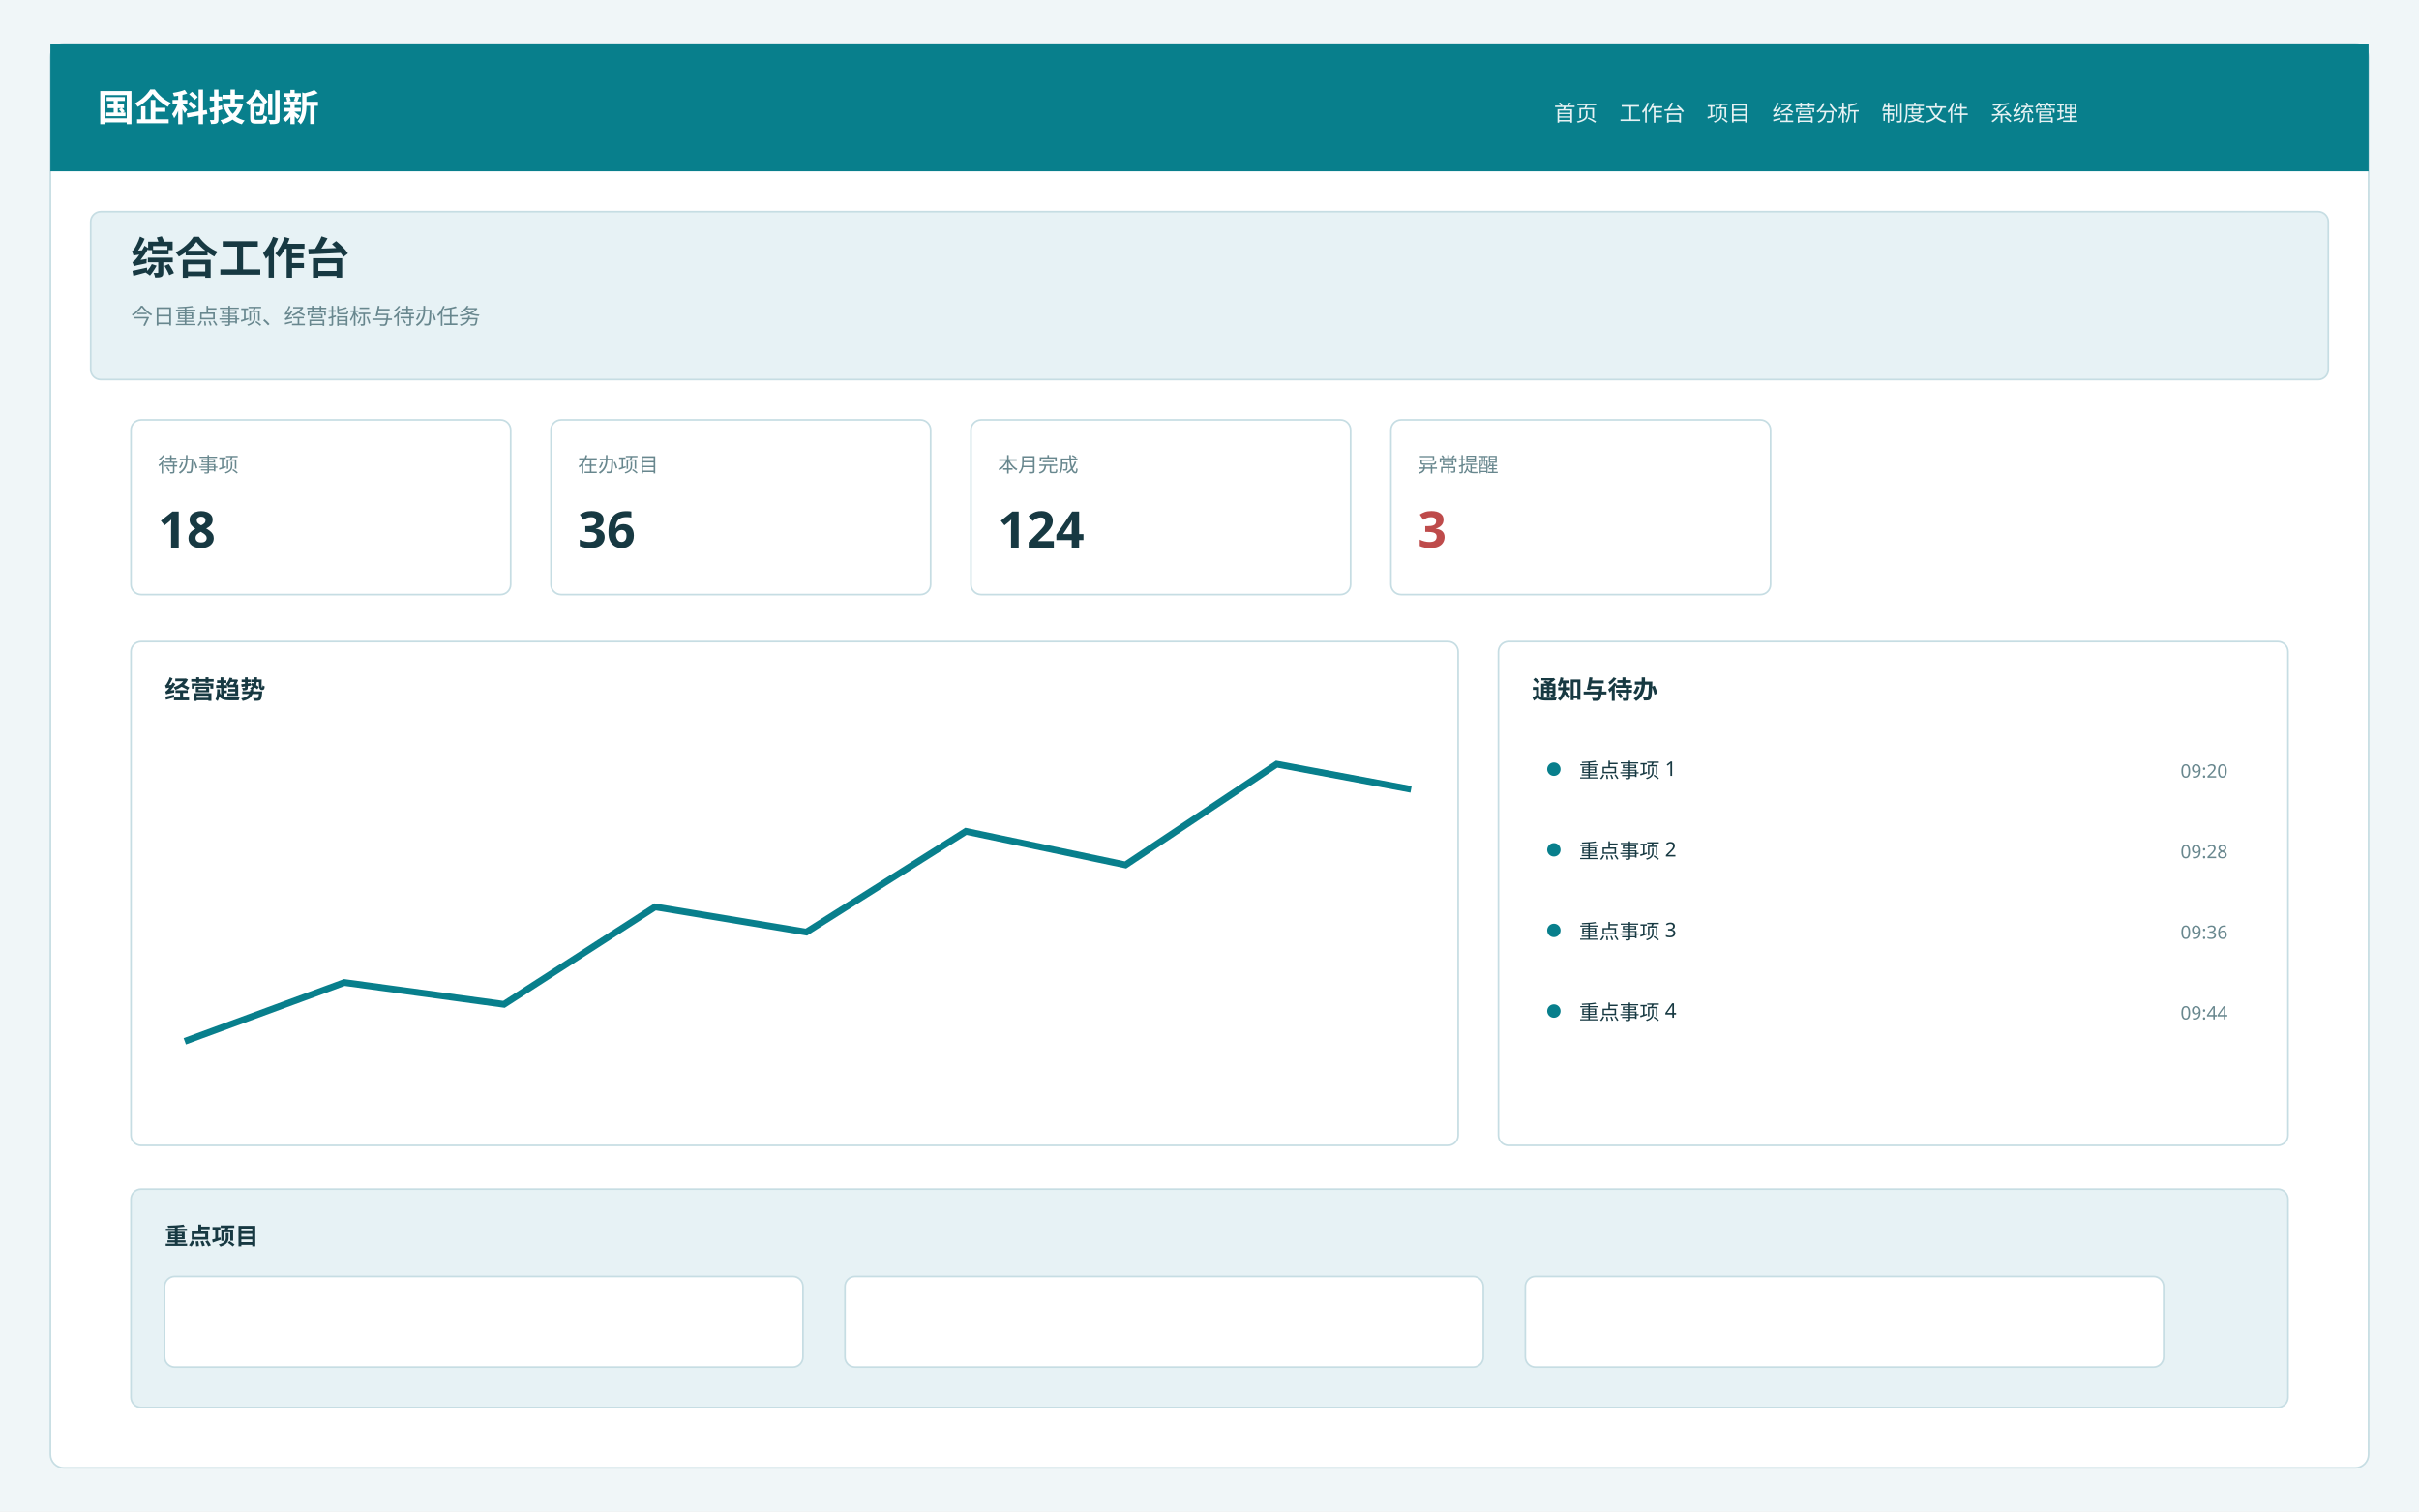
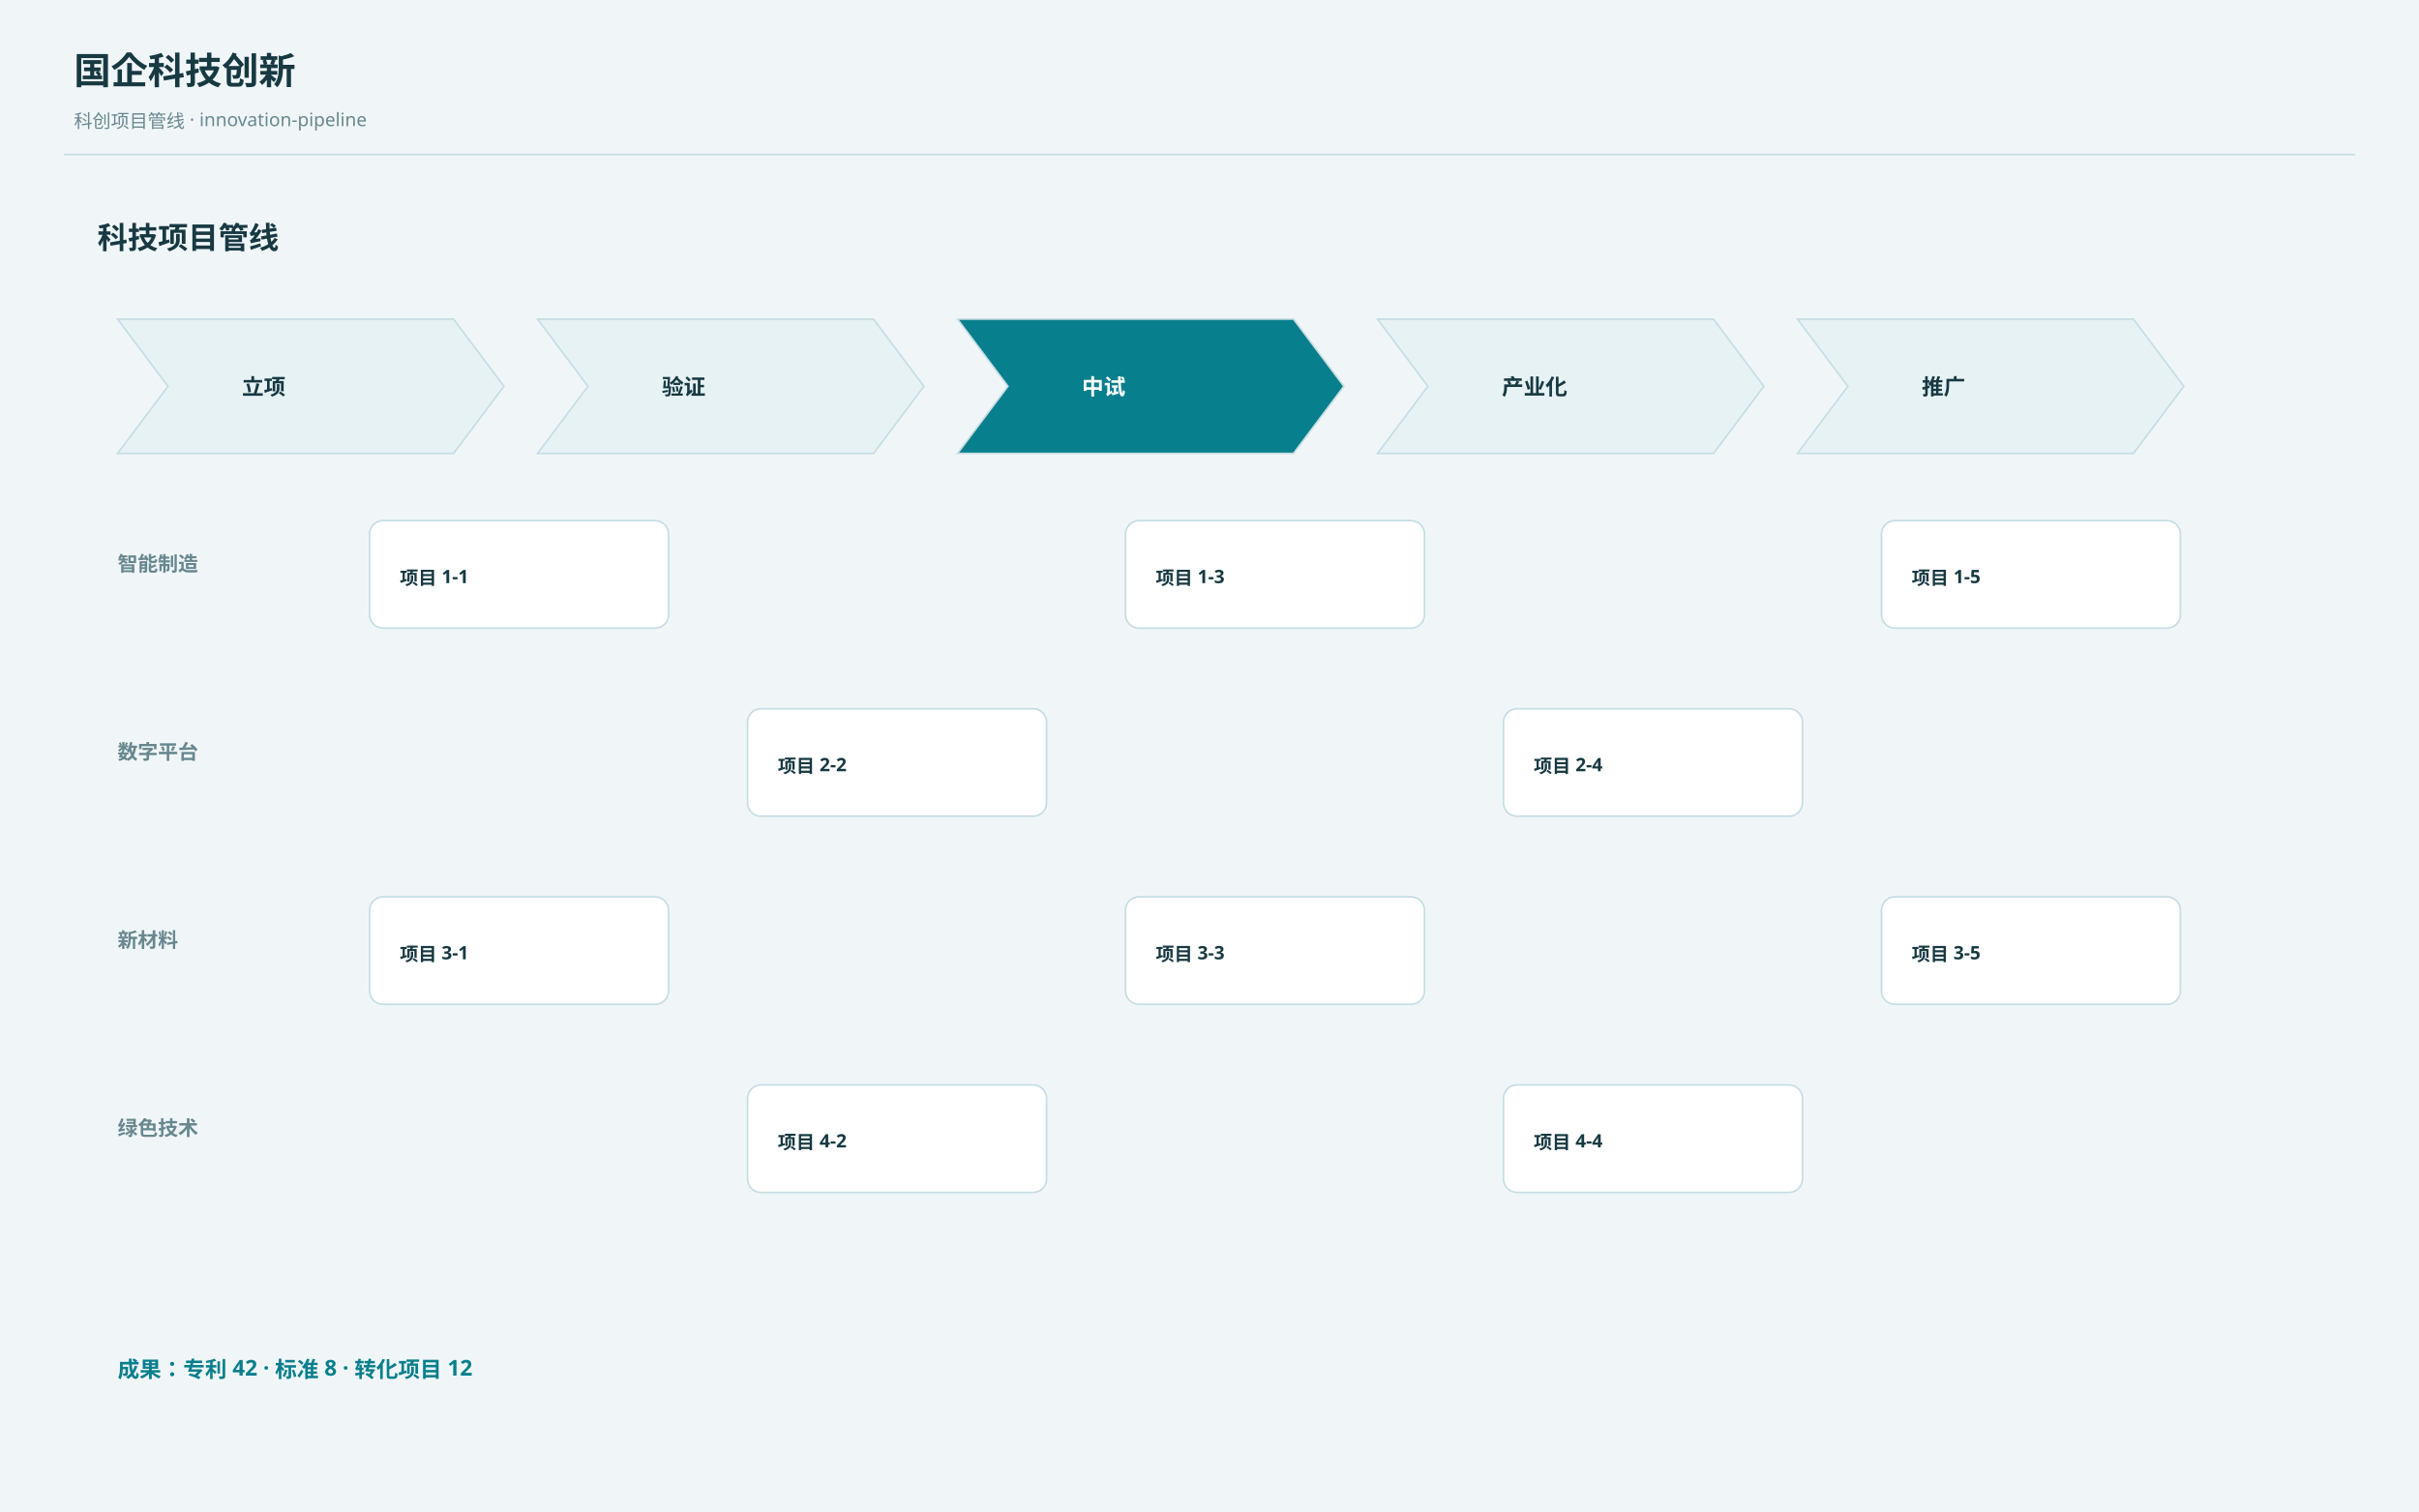
<svg xmlns="http://www.w3.org/2000/svg" width="1440" height="900">
  <rect width="1440" height="900" fill="#F0F6F8" />
-   <rect x="30" y="26" width="1380" height="848" rx="8" fill="#FFFFFF" stroke="#C6DDE3" />
-   <rect x="30" y="26" width="1380" height="76" fill="#087F8C" />
-   <text x="58" y="72" font-family="system-ui" font-size="22" font-weight="700" fill="#fff">国企科技创新</text>
-   <text x="925" y="72" font-family="system-ui" font-size="13" fill="#fff" opacity=".9">首页　工作台　项目　经营分析　制度文件　系统管理</text>
-   <rect x="54" y="126" width="1332" height="100" rx="6" fill="#E7F2F5" stroke="#C6DDE3" />
-   <text x="78" y="163" font-family="system-ui" font-size="26" font-weight="700" fill="#173942">综合工作台</text>
-   <text x="78" y="193" font-family="system-ui" font-size="13" fill="#68878E">今日重点事项、经营指标与待办任务</text>
-   <rect x="78" y="250" width="226" height="104" rx="6" fill="#FFFFFF" stroke="#C6DDE3" />
-   <text x="94" y="281" font-family="system-ui" font-size="12" fill="#68878E">待办事项</text>
-   <text x="94" y="326" font-family="system-ui" font-size="30" font-weight="700" fill="#173942">18</text>
-   <rect x="328" y="250" width="226" height="104" rx="6" fill="#FFFFFF" stroke="#C6DDE3" />
-   <text x="344" y="281" font-family="system-ui" font-size="12" fill="#68878E">在办项目</text>
-   <text x="344" y="326" font-family="system-ui" font-size="30" font-weight="700" fill="#173942">36</text>
-   <rect x="578" y="250" width="226" height="104" rx="6" fill="#FFFFFF" stroke="#C6DDE3" />
-   <text x="594" y="281" font-family="system-ui" font-size="12" fill="#68878E">本月完成</text>
-   <text x="594" y="326" font-family="system-ui" font-size="30" font-weight="700" fill="#173942">124</text>
-   <rect x="828" y="250" width="226" height="104" rx="6" fill="#FFFFFF" stroke="#C6DDE3" />
-   <text x="844" y="281" font-family="system-ui" font-size="12" fill="#68878E">异常提醒</text>
-   <text x="844" y="326" font-family="system-ui" font-size="30" font-weight="700" fill="#BE4B4B">3</text>
-   <rect x="78" y="382" width="790" height="300" rx="6" fill="#FFFFFF" stroke="#C6DDE3" />
-   <text x="98" y="416" font-family="system-ui" font-size="15" font-weight="700" fill="#173942">经营趋势</text>
-   <polyline points="110,620 205,585 300,598 390,540 480,555 575,495 670,515 760,455 840,470" fill="none" stroke="#087F8C" stroke-width="4" />
-   <rect x="892" y="382" width="470" height="300" rx="6" fill="#FFFFFF" stroke="#C6DDE3" />
-   <text x="912" y="416" font-family="system-ui" font-size="15" font-weight="700" fill="#173942">通知与待办</text>
-   <circle cx="925" cy="458" r="4" fill="#087F8C" />
-   <text x="940" y="463" font-family="system-ui" font-size="12" fill="#173942">重点事项 1</text>
-   <text x="1298" y="463" font-family="system-ui" font-size="11" fill="#68878E">09:20</text>
-   <circle cx="925" cy="506" r="4" fill="#087F8C" />
-   <text x="940" y="511" font-family="system-ui" font-size="12" fill="#173942">重点事项 2</text>
-   <text x="1298" y="511" font-family="system-ui" font-size="11" fill="#68878E">09:28</text>
-   <circle cx="925" cy="554" r="4" fill="#087F8C" />
-   <text x="940" y="559" font-family="system-ui" font-size="12" fill="#173942">重点事项 3</text>
-   <text x="1298" y="559" font-family="system-ui" font-size="11" fill="#68878E">09:36</text>
-   <circle cx="925" cy="602" r="4" fill="#087F8C" />
-   <text x="940" y="607" font-family="system-ui" font-size="12" fill="#173942">重点事项 4</text>
-   <text x="1298" y="607" font-family="system-ui" font-size="11" fill="#68878E">09:44</text>
-   <rect x="78" y="708" width="1284" height="130" rx="6" fill="#E7F2F5" stroke="#C6DDE3" />
-   <text x="98" y="741" font-family="system-ui" font-size="14" font-weight="700" fill="#173942">重点项目</text>
-   <rect x="98" y="760" width="380" height="54" rx="6" fill="#FFFFFF" stroke="#C6DDE3" />
-   <rect x="503" y="760" width="380" height="54" rx="6" fill="#FFFFFF" stroke="#C6DDE3" />
-   <rect x="908" y="760" width="380" height="54" rx="6" fill="#FFFFFF" stroke="#C6DDE3" />
+   <text x="44" y="50" font-family="system-ui,Noto Sans SC" font-size="22" font-weight="700" fill="#173942">国企科技创新</text>
+   <text x="44" y="76" font-family="system-ui,Noto Sans SC" font-size="11" font-weight="400" fill="#68878E">科创项目管线 · innovation-pipeline</text>
+   <line x1="38" y1="92" x2="1402" y2="92" stroke="#C6DDE3" />
+   <text x="58" y="148" font-family="system-ui,Noto Sans SC" font-size="18" font-weight="700" fill="#173942">科技项目管线</text>
+   <polygon points="70,190 270,190 300,230 270,270 70,270 100,230" fill="#E7F2F5" stroke="#C6DDE3" />
+   <text x="144" y="235" font-family="system-ui,Noto Sans SC" font-size="13" font-weight="700" fill="#173942">立项</text>
+   <polygon points="320,190 520,190 550,230 520,270 320,270 350,230" fill="#E7F2F5" stroke="#C6DDE3" />
+   <text x="394" y="235" font-family="system-ui,Noto Sans SC" font-size="13" font-weight="700" fill="#173942">验证</text>
+   <polygon points="570,190 770,190 800,230 770,270 570,270 600,230" fill="#087F8C" stroke="#C6DDE3" />
+   <text x="644" y="235" font-family="system-ui,Noto Sans SC" font-size="13" font-weight="700" fill="#fff">中试</text>
+   <polygon points="820,190 1020,190 1050,230 1020,270 820,270 850,230" fill="#E7F2F5" stroke="#C6DDE3" />
+   <text x="894" y="235" font-family="system-ui,Noto Sans SC" font-size="13" font-weight="700" fill="#173942">产业化</text>
+   <polygon points="1070,190 1270,190 1300,230 1270,270 1070,270 1100,230" fill="#E7F2F5" stroke="#C6DDE3" />
+   <text x="1144" y="235" font-family="system-ui,Noto Sans SC" font-size="13" font-weight="700" fill="#173942">推广</text>
+   <text x="70" y="340" font-family="system-ui,Noto Sans SC" font-size="12" font-weight="700" fill="#68878E">智能制造</text>
+   <rect x="220" y="310" width="178" height="64" rx="8" fill="#FFFFFF" stroke="#C6DDE3" stroke-width="1" />
+   <text x="238" y="348" font-family="system-ui,Noto Sans SC" font-size="11" font-weight="700" fill="#173942">项目 1-1</text>
+   <rect x="670" y="310" width="178" height="64" rx="8" fill="#FFFFFF" stroke="#C6DDE3" stroke-width="1" />
+   <text x="688" y="348" font-family="system-ui,Noto Sans SC" font-size="11" font-weight="700" fill="#173942">项目 1-3</text>
+   <rect x="1120" y="310" width="178" height="64" rx="8" fill="#FFFFFF" stroke="#C6DDE3" stroke-width="1" />
+   <text x="1138" y="348" font-family="system-ui,Noto Sans SC" font-size="11" font-weight="700" fill="#173942">项目 1-5</text>
+   <text x="70" y="452" font-family="system-ui,Noto Sans SC" font-size="12" font-weight="700" fill="#68878E">数字平台</text>
+   <rect x="445" y="422" width="178" height="64" rx="8" fill="#FFFFFF" stroke="#C6DDE3" stroke-width="1" />
+   <text x="463" y="460" font-family="system-ui,Noto Sans SC" font-size="11" font-weight="700" fill="#173942">项目 2-2</text>
+   <rect x="895" y="422" width="178" height="64" rx="8" fill="#FFFFFF" stroke="#C6DDE3" stroke-width="1" />
+   <text x="913" y="460" font-family="system-ui,Noto Sans SC" font-size="11" font-weight="700" fill="#173942">项目 2-4</text>
+   <text x="70" y="564" font-family="system-ui,Noto Sans SC" font-size="12" font-weight="700" fill="#68878E">新材料</text>
+   <rect x="220" y="534" width="178" height="64" rx="8" fill="#FFFFFF" stroke="#C6DDE3" stroke-width="1" />
+   <text x="238" y="572" font-family="system-ui,Noto Sans SC" font-size="11" font-weight="700" fill="#173942">项目 3-1</text>
+   <rect x="670" y="534" width="178" height="64" rx="8" fill="#FFFFFF" stroke="#C6DDE3" stroke-width="1" />
+   <text x="688" y="572" font-family="system-ui,Noto Sans SC" font-size="11" font-weight="700" fill="#173942">项目 3-3</text>
+   <rect x="1120" y="534" width="178" height="64" rx="8" fill="#FFFFFF" stroke="#C6DDE3" stroke-width="1" />
+   <text x="1138" y="572" font-family="system-ui,Noto Sans SC" font-size="11" font-weight="700" fill="#173942">项目 3-5</text>
+   <text x="70" y="676" font-family="system-ui,Noto Sans SC" font-size="12" font-weight="700" fill="#68878E">绿色技术</text>
+   <rect x="445" y="646" width="178" height="64" rx="8" fill="#FFFFFF" stroke="#C6DDE3" stroke-width="1" />
+   <text x="463" y="684" font-family="system-ui,Noto Sans SC" font-size="11" font-weight="700" fill="#173942">项目 4-2</text>
+   <rect x="895" y="646" width="178" height="64" rx="8" fill="#FFFFFF" stroke="#C6DDE3" stroke-width="1" />
+   <text x="913" y="684" font-family="system-ui,Noto Sans SC" font-size="11" font-weight="700" fill="#173942">项目 4-4</text>
+   <text x="70" y="820" font-family="system-ui,Noto Sans SC" font-size="13" font-weight="700" fill="#087F8C">成果：专利 42 · 标准 8 · 转化项目 12</text>
</svg>
